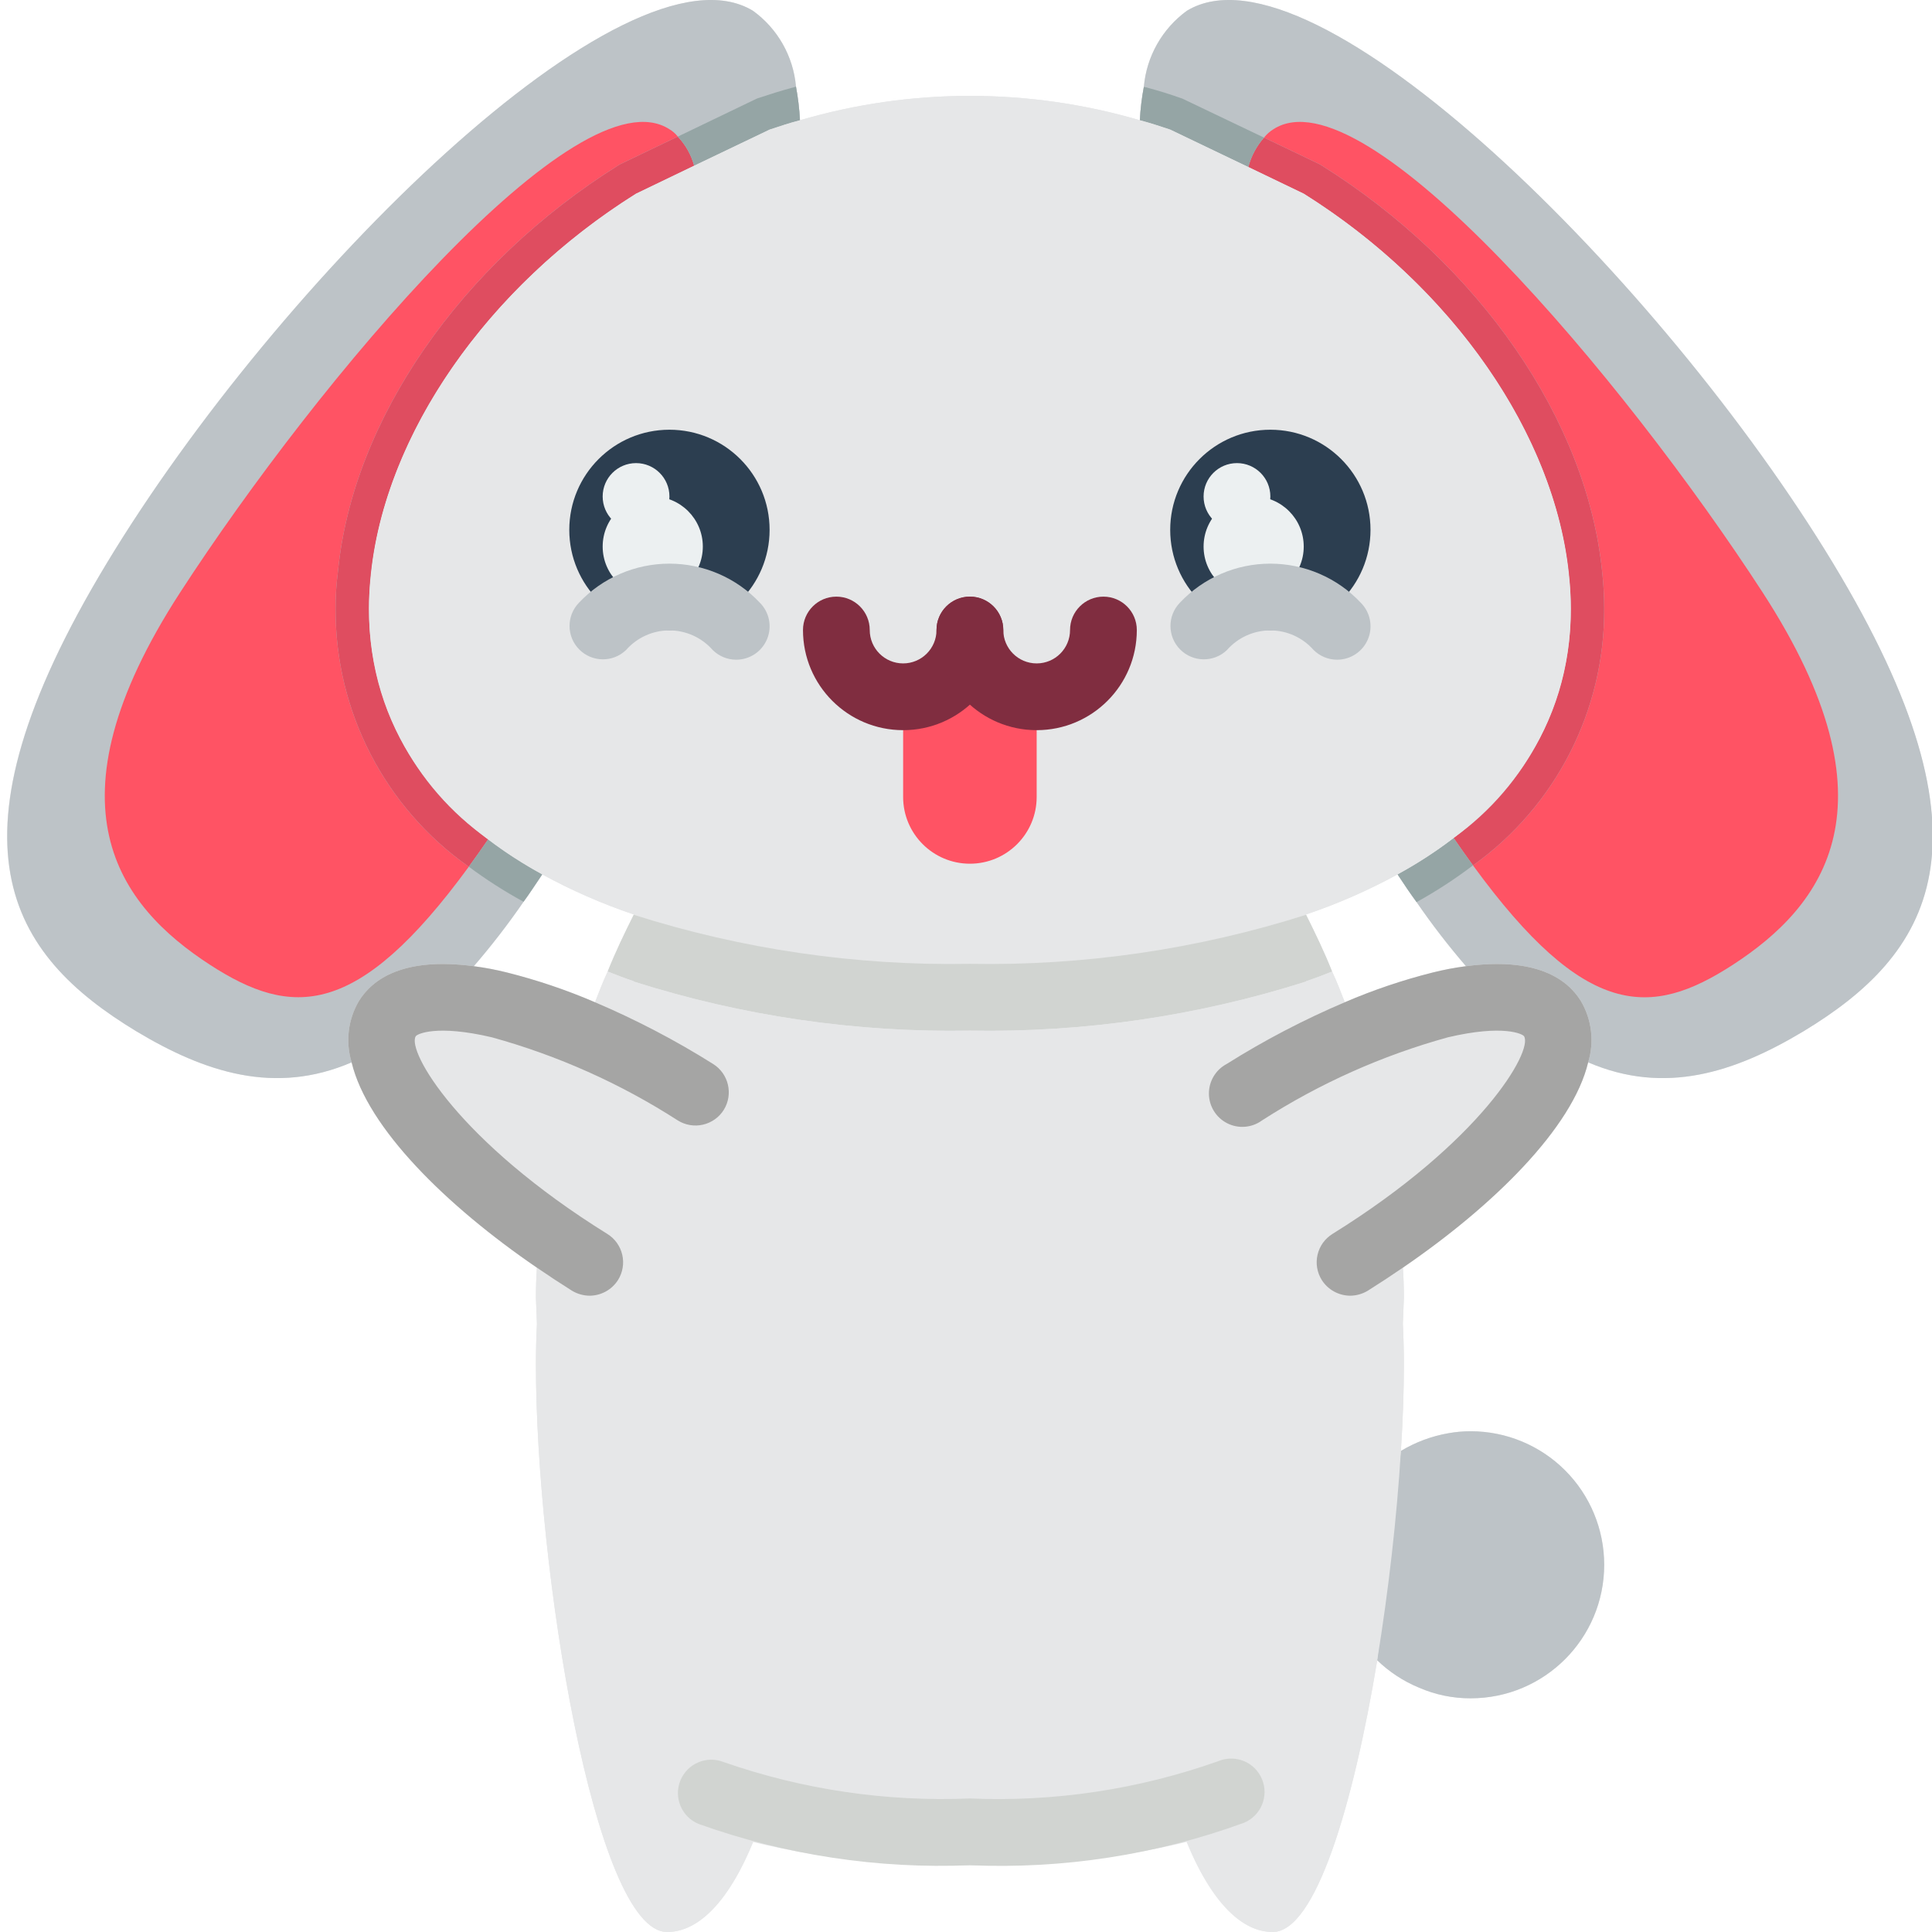
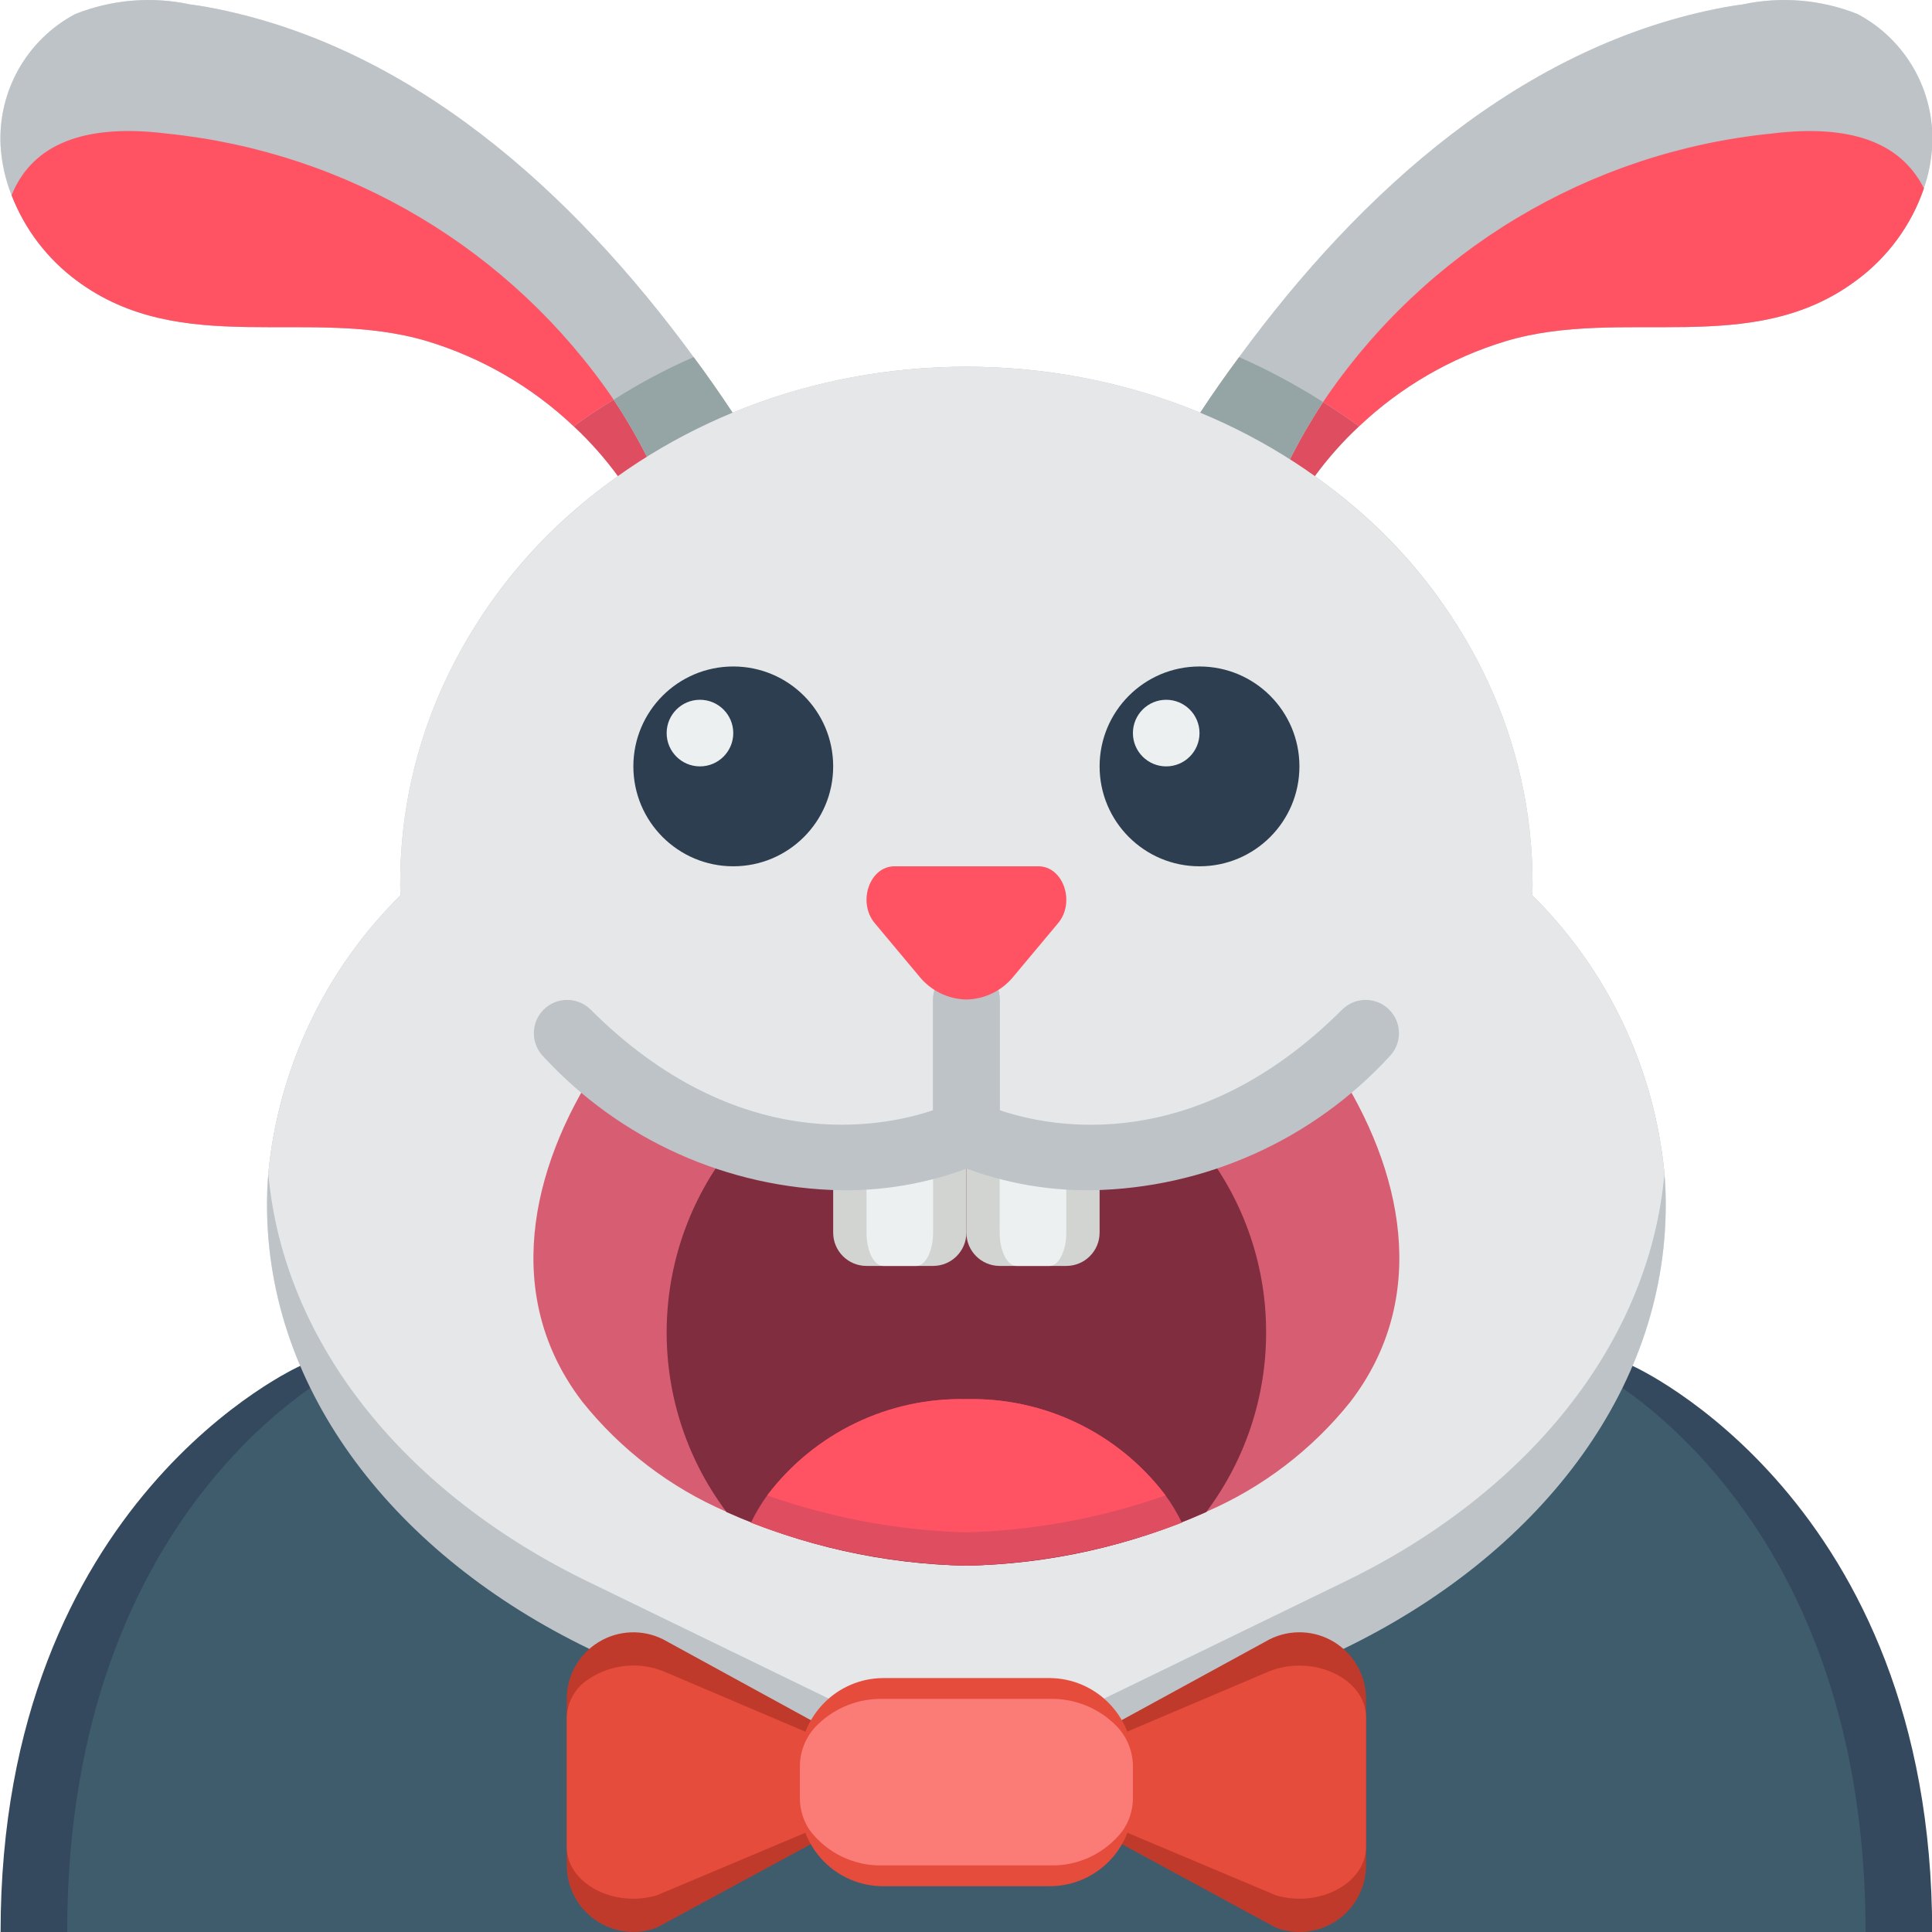
- <svg xmlns="http://www.w3.org/2000/svg" height="510pt" viewBox="-1 0 510 510.869" width="510pt">
-   <path d="m483.223 148.852c-45.109-74.508-137.355-166.227-170.812-146.012-6.527 4.746-10.684 12.09-11.387 20.129-.551 2.914-.902 5.863-1.059 8.828-29.34-8.594-60.527-8.594-89.867 0-.152-2.992-.508-5.973-1.059-8.918-.703-8.016-4.859-15.328-11.387-20.039-33.457-20.215-125.707 71.504-170.816 146.012-45.109 74.504-25.598 103.633 7.77 123.848 18.098 10.859 36.633 16.949 56.938 8.211 4.148 17.301 24.984 37.871 48.992 54.289-.176 2.648-.262 5.297-.262 7.945l.262 6.711v.352c-.176 3.531-.262 7.062-.262 10.594 0 53.672 15.535 150.066 34.691 150.066 8.773 0 16.641-8.984 22.703-23.789 18.777 4.512 38.059 6.574 57.363 6.137 19.312.422 38.598-1.652 57.379-6.18 6.074 14.812 13.938 23.832 22.715 23.832 11.297 0 21.273-33.453 27.629-71.855 3.188 3.09 6.934 5.543 11.035 7.238 4.305 1.879 8.957 2.84 13.656 2.824 19.5 0 35.309-15.809 35.309-35.309s-15.809-35.309-35.309-35.309c-1.984-.004-3.965.172-5.914.527-4.434.773-8.684 2.359-12.535 4.68.527-8.121.793-15.891.793-22.863 0-3.531-.09-7.062-.266-10.594v-.352l.266-6.711c0-2.648-.09-5.297-.266-7.945 24.012-16.418 44.844-36.988 48.992-54.289 20.305 8.738 38.844 2.648 56.941-8.211 33.367-20.215 52.789-49.344 7.766-123.848zm-69.824 3.352c-1.25-11.613-4.391-22.945-9.305-33.543 6.246 13.234 9.598 27.648 9.832 42.285-.016 3.504-.262 7.004-.738 10.477.477-3.473.723-6.973.738-10.477 0-2.922-.176-5.84-.527-8.742zm-39.25-76.262c-.883-.934-1.844-1.871-2.797-2.797.953.926 1.871 1.863 2.797 2.797zm14.004 141.242c2.012-1.766 3.91-3.664 5.711-5.586-1.801 1.914-3.691 3.785-5.711 5.578zm-5.211 4.414c-1.066.812-2.234 1.582-3.344 2.367 2.102-1.488 4.117-3.039 6.047-4.652-.91.75-1.73 1.543-2.703 2.277zm12.449-11.547c2.227-2.512 4.293-5.164 6.18-7.945-1.887 2.781-3.953 5.434-6.18 7.945zm6.707-8.758c1.602-2.434 3.055-4.961 4.352-7.574-1.309 2.613-2.777 5.145-4.395 7.574zm5.555-10.246c.934-2.102 1.77-4.25 2.504-6.445-.773 2.207-1.613 4.344-2.551 6.445zm3.531-9.648c.625-2.242 1.121-4.555 1.535-6.906-.496 2.352-.988 4.664-1.617 6.906zm-7.789-64.441c-.73-1.562-1.535-3.109-2.34-4.652.727 1.551 1.527 3.09 2.281 4.66zm-3.672-7.203c-.758-1.387-1.57-2.754-2.383-4.133.699 1.387 1.582 2.754 2.305 4.141zm-4.176-7.062c-.785-1.262-1.613-2.516-2.453-3.762.758 1.227 1.59 2.48 2.375 3.742zm-4.652-6.957c-.828-1.176-1.68-2.336-2.551-3.477.824 1.145 1.648 2.301 2.473 3.457zm-5.215-6.824c-.883-1.094-1.766-2.172-2.648-3.25.934 1.105 1.809 2.184 2.648 3.25zm-5.562-6.602c-.898-1.02-1.812-2.027-2.734-3.02.953 1.016 1.875 2.031 2.77 3.043zm-19.422-18.539c-.883-.734-1.766-1.484-2.699-2.207.98.742 1.863 1.492 2.762 2.227zm-7.59-5.852c-.777-.566-1.527-1.148-2.312-1.703.848.57 1.598 1.156 2.375 1.719zm14.531 11.828c-.938-.883-1.855-1.703-2.809-2.535 1.016.848 1.934 1.707 2.867 2.551zm-23.711 172.059c8.355-2.82 16.449-6.363 24.188-10.594 3.223-1.766 6.258-3.664 9.188-5.633-2.922 1.969-5.949 3.875-9.188 5.633 1.676 2.559 3.352 5.031 5.031 7.328 4.043 5.883 8.402 11.539 13.062 16.949-2.973.383-5.918.945-8.824 1.676-7.938 1.996-15.703 4.621-23.219 7.855-1.059-2.734-2.117-5.473-3.355-8.121-2.027-5.117-4.414-10.062-6.883-15.008zm-247.051-70.363c-.477-3.48-.727-6.988-.742-10.496.242-14.621 3.594-29.02 9.836-42.242-4.914 10.598-8.059 21.93-9.305 33.547-.352 2.898-.531 5.816-.531 8.738.02 3.496.266 6.988.742 10.453zm28.441 48.551c1.539 1.242 3.102 2.473 4.734 3.645-.785-.574-1.645-1.102-2.402-1.695-.758-.59-1.5-1.305-2.332-1.949zm-8.254-7.559c1.484 1.547 3.004 3.074 4.629 4.531-1.625-1.457-3.145-2.984-4.629-4.531zm-8.312-10.008c1.805 2.633 3.777 5.152 5.902 7.539-2.125-2.387-4.098-4.906-5.902-7.539zm-11.301-27.816c.406 2.305.883 4.562 1.508 6.762-.617-2.199-1.059-4.457-1.508-6.762zm2.578 10.195c.688 2.047 1.473 4.043 2.34 6.004-.867-1.961-1.652-3.91-2.34-6.004zm3.785 9.18c1.074 2.094 2.254 4.129 3.531 6.102-1.277-1.98-2.457-4.027-3.531-6.129zm34.898-120.84c-.953.926-1.871 1.863-2.801 2.797.93-.934 1.848-1.871 2.801-2.797zm10.59-9.355c.883-.734 1.766-1.484 2.703-2.207-.918.723-1.801 1.473-2.703 2.207zm9.906-7.539c-.785.555-1.535 1.137-2.312 1.703.777-.582 1.527-1.168 2.312-1.703zm-14.035 10.996c-.953.832-1.871 1.688-2.809 2.535.938-.863 1.855-1.723 2.809-2.551zm-12.527 12.086c-.93 1-1.84 2.008-2.734 3.02.898-1.031 1.812-2.043 2.734-3.035zm-5.641 6.375c-.883 1.074-1.766 2.152-2.648 3.246.91-1.109 1.738-2.188 2.676-3.266zm-5.207 6.551c-.879 1.176-1.727 2.336-2.551 3.477.828-1.176 1.68-2.344 2.551-3.496zm-4.75 6.672c-.883 1.246-1.668 2.5-2.453 3.762.785-1.281 1.613-2.535 2.453-3.777zm-4.246 6.719c-.812 1.375-1.625 2.746-2.383 4.129.723-1.402 1.605-2.77 2.383-4.148zm-3.715 6.684c-.805 1.543-1.609 3.086-2.34 4.648.73-1.586 1.535-3.125 2.34-4.668zm23.594 144.832c-2.906-.73-5.855-1.293-8.828-1.676 4.691-5.438 9.082-11.125 13.152-17.039 1.68-2.293 3.27-4.766 4.945-7.238-3.09-1.703-6.02-3.531-8.828-5.43 2.836 1.891 5.746 3.727 8.828 5.43 7.738 4.23 15.832 7.773 24.188 10.594v.086c-2.473 4.945-4.855 9.891-6.887 15.008-1.234 2.648-2.293 5.387-3.352 8.121-7.52-3.234-15.281-5.859-23.219-7.855zm195.973-213.008 14.652 7.059-35.309-16.945zm-161.898 7.059 15.359-7.414 19.953-9.531zm0 0" fill="#e6e7e8" />
-   <path d="m475.457 272.699c-18.098 10.859-36.637 16.949-56.941 8.211 1.66-5.445.957-11.34-1.941-16.242-3.617-5.828-11.828-11.652-30.367-9.18-4.66-5.41-9.02-11.066-13.062-16.949-1.68-2.297-3.355-4.77-5.031-7.328 5.188-2.812 10.145-6.031 14.828-9.621 19.562-13.988 31.113-36.602 30.984-60.645 0-39.727-28.07-83.07-70.621-109.73l-14.652-7.059-20.656-9.887c-2.648-.883-5.297-1.766-8.031-2.473.156-2.965.508-5.914 1.059-8.828.703-8.039 4.859-15.383 11.387-20.129 33.457-20.215 125.703 71.504 170.812 146.012 45.109 74.504 25.602 103.633-7.766 123.848zm0 0" fill="#bdc3c7" />
-   <path d="m210.098 31.797c-2.734.707-5.383 1.59-8.031 2.473l-19.953 9.531-15.359 7.414c-42.547 26.66-70.621 70.004-70.621 109.73-.105 24.262 11.664 47.047 31.516 60.996 4.52 3.453 9.301 6.551 14.301 9.27-1.676 2.473-3.266 4.945-4.945 7.238-4.07 5.914-8.461 11.602-13.152 17.039-18.535-2.473-26.746 3.352-30.367 9.18-2.895 4.902-3.598 10.797-1.941 16.242-20.305 8.738-38.84 2.648-56.938-8.211-33.367-20.215-52.789-49.344-7.77-123.848 45.023-74.508 137.359-166.227 170.816-146.012 6.527 4.711 10.684 12.023 11.387 20.039.551 2.945.906 5.926 1.059 8.918zm0 0" fill="#bdc3c7" />
-   <path d="m177.789 36.121-15.273 7.328-.441.266c-41.84 26.215-70.266 67.441-74.148 107.43-.426 3.25-.633 6.523-.621 9.801-.133 27.137 13.023 52.625 35.223 68.234-29.484 40.344-46.875 39.902-68.414 25.953-24.098-15.625-44.402-42.195-7.945-98.426 36.461-56.23 105.316-138.152 129.414-122.527.852.5 1.602 1.16 2.207 1.941zm0 0" fill="#ff5364" />
-   <path d="m456.742 255.133c-21.629 14.035-39.02 14.391-68.68-26.305 21.895-15.656 34.832-40.969 34.691-67.883.004-3.215-.172-6.43-.527-9.625-3.973-40.164-32.398-81.391-74.242-107.605l-.441-.266-14.742-7.062c.695-.871 1.531-1.617 2.473-2.207 24.098-15.625 92.953 66.297 129.414 122.527 36.457 56.23 16.152 82.801-7.945 98.426zm0 0" fill="#ff5364" />
-   <path d="m182.113 43.801-15.359 7.414c-42.547 26.66-70.621 70.004-70.621 109.73-.105 24.262 11.664 47.047 31.516 60.996-1.766 2.562-3.441 4.945-5.121 7.238-22.199-15.609-35.355-41.098-35.223-68.234-.012-3.277.195-6.551.621-9.801 3.883-39.988 32.309-81.215 74.148-107.43l.441-.266 15.273-7.328c2.055 2.164 3.539 4.801 4.324 7.68zm0 0" fill="#df4d60" />
-   <path d="m127.648 221.941c4.52 3.453 9.301 6.551 14.301 9.27-1.676 2.473-3.266 4.945-4.945 7.238-5.035-2.75-9.871-5.844-14.477-9.27 1.68-2.293 3.355-4.676 5.121-7.238zm0 0" fill="#95a5a5" />
-   <path d="m210.098 31.797c-2.734.707-5.383 1.59-8.031 2.473l-19.953 9.531c-.785-2.879-2.27-5.516-4.324-7.68l20.922-10.062.527-.176c2.914-.973 5.738-1.855 8.652-2.648.395-.078.777-.195 1.148-.355.551 2.945.906 5.926 1.059 8.918zm0 0" fill="#95a5a5" />
-   <path d="m422.754 160.945c.141 26.914-12.797 52.227-34.691 67.883-1.676-2.297-3.355-4.68-5.121-7.238 19.562-13.988 31.113-36.602 30.984-60.645 0-39.727-28.07-83.07-70.621-109.73l-14.652-7.059c.762-2.879 2.184-5.535 4.148-7.77l14.742 7.062.441.266c41.844 26.215 70.27 67.441 74.242 107.605.355 3.195.531 6.41.527 9.625zm0 0" fill="#df4d60" />
-   <path d="m311.176 26.059 21.625 10.328c-1.965 2.234-3.387 4.891-4.148 7.77l-20.656-9.887c-2.648-.883-5.297-1.766-8.031-2.473.156-2.965.508-5.914 1.059-8.828.48.074.953.195 1.41.352 2.648.707 5.473 1.59 8.211 2.562zm0 0" fill="#95a5a5" />
-   <path d="m388.062 228.828c-4.734 3.59-9.719 6.836-14.918 9.711-1.68-2.297-3.355-4.77-5.031-7.328 5.188-2.812 10.145-6.031 14.828-9.621 1.766 2.559 3.445 4.941 5.121 7.238zm0 0" fill="#95a5a5" />
-   <path d="m422.754 413.766c0 19.5-15.809 35.309-35.309 35.309-4.707.02-9.367-.941-13.684-2.824-4.102-1.695-7.848-4.148-11.035-7.238l6.27-55.348c3.852-2.32 8.102-3.906 12.535-4.68 1.949-.355 3.93-.531 5.914-.527 9.363 0 18.344 3.719 24.969 10.34 6.621 6.621 10.34 15.605 10.34 24.969zm0 0" fill="#bdc3c7" />
-   <path d="m413.926 160.945c0 31.336-17.477 54.73-45.812 70.266-7.738 4.23-15.832 7.773-24.188 10.594v.086c-28.73 9.133-58.754 13.516-88.895 12.977-30.141.539-60.164-3.844-88.895-12.977v-.086c-8.355-2.82-16.449-6.363-24.188-10.594-28.336-15.535-45.816-38.93-45.816-70.266 0-2.922.18-5.84.531-8.742 3.617-37.164 30.633-76.27 70.09-100.988l35.312-16.945c2.648-.883 5.297-1.766 8.031-2.473 29.34-8.594 60.527-8.594 89.867 0 2.734.707 5.383 1.59 8.031 2.473l35.309 16.945c39.461 24.719 66.473 63.824 70.094 100.988.352 2.902.527 5.82.527 8.742zm0 0" fill="#e6e7e8" />
-   <path d="m350.809 256.898c-2.207.883-4.5 1.766-6.883 2.562v.086c-28.73 9.133-58.754 13.516-88.895 12.977-30.141.539-60.164-3.844-88.895-12.977v-.086c-2.383-.797-4.68-1.68-6.887-2.562 2.031-5.117 4.414-10.062 6.887-15.008 28.73 9.133 58.754 13.516 88.895 12.977 30.141.539 60.164-3.844 88.895-12.977 2.469 4.945 4.855 9.891 6.883 15.008zm0 0" fill="#d1d4d1" />
-   <path d="m410.309 276.672c-1.414 12.273-17.48 31.074-41.578 48.289.352 3.441.707 6.883.793 10.238.176 2.648.266 5.297.266 7.945l-.266 6.711v.352c.176 3.531.266 7.062.266 10.594 0 6.973-.266 14.742-.793 22.863-1.062 17.477-3.27 36.988-6.27 55.348-6.355 38.402-16.332 71.855-27.629 71.855-10.328 0-19.422-12.355-25.777-32.129-17.793 4.113-36.031 6.012-54.289 5.648-18.262.402-36.504-1.496-54.289-5.648-6.355 19.773-15.449 32.129-25.777 32.129-19.156 0-34.691-96.395-34.691-150.066 0-3.531.086-7.062.262-10.594v-.352l-.262-6.711c0-2.648.086-5.297.262-7.945.09-3.355.441-6.797.797-10.238-24.102-17.215-40.168-36.016-41.578-48.289-.488-2.512-.047-5.113 1.234-7.324 3.691-4.402 9.422-6.547 15.098-5.652 12.762.891 25.246 4.152 36.809 9.625.973-2.828 1.941-5.562 3.004-8.301 1.059-2.734 2.117-5.473 3.352-8.121 2.207.883 4.504 1.766 6.887 2.562v.086c28.73 9.133 58.754 13.516 88.895 12.977 30.141.539 60.164-3.844 88.895-12.977v-.086c2.383-.797 4.676-1.68 6.883-2.562 1.238 2.648 2.297 5.387 3.355 8.121 1.059 2.738 2.031 5.473 3 8.301 11.566-5.473 24.051-8.734 36.812-9.625 5.676-.895 11.402 1.25 15.094 5.652 1.285 2.211 1.723 4.812 1.238 7.324zm0 0" fill="#e6e7e8" />
-   <path d="m202.066 140.109c0 14.629-11.859 26.484-26.484 26.484s-26.484-11.855-26.484-26.484c0-14.625 11.859-26.48 26.484-26.48s26.484 11.855 26.484 26.48zm0 0" fill="#2c3e50" />
-   <path d="m255.031 493.215c-24.395 1.016-48.758-2.691-71.742-10.922-4.492-1.852-6.645-6.992-4.809-11.492 1.836-4.5 6.965-6.672 11.473-4.855 20.895 7.277 42.973 10.539 65.078 9.613 22.324.961 44.629-2.391 65.684-9.867 4.5-1.879 9.672.246 11.547 4.746 1.879 4.5-.246 9.672-4.746 11.547-23.191 8.473-47.82 12.289-72.484 11.23zm0 0" fill="#d1d4d1" />
-   <path d="m189.973 293.445c-1.238 1.992-3.219 3.41-5.508 3.941-2.285.531-4.688.129-6.676-1.117-15.184-9.77-31.762-17.18-49.168-21.98-14.656-3.441-19.773-.883-20.129-.266-2.383 3.887 11.301 27.809 50.672 52.262 1.992 1.238 3.41 3.219 3.941 5.504.527 2.285.129 4.688-1.117 6.676-1.633 2.57-4.461 4.133-7.504 4.152-1.648-.016-3.266-.473-4.68-1.324-3.09-1.945-6.18-3.973-9.27-6.094-24.008-16.418-44.844-36.988-48.992-54.289-1.656-5.445-.953-11.34 1.941-16.242 3.621-5.828 11.832-11.652 30.367-9.18 2.973.383 5.922.945 8.828 1.676 7.938 1.996 15.699 4.621 23.219 7.855 10.832 4.605 21.281 10.066 31.246 16.332 4.098 2.574 5.359 7.969 2.828 12.094zm0 0" fill="#a5a5a4" />
-   <path d="m418.516 280.91c-4.148 17.301-24.98 37.871-48.992 54.289-3.09 2.121-6.18 4.148-9.27 6.094-1.41.852-3.027 1.309-4.676 1.324-3.047-.02-5.871-1.582-7.504-4.152-1.246-1.988-1.648-4.391-1.117-6.676.531-2.285 1.949-4.266 3.941-5.504 39.371-24.453 53.055-48.375 50.672-52.262-.355-.617-5.477-3.176-20.129.266-17.406 4.801-33.984 12.211-49.168 21.98-2.668 1.953-6.203 2.25-9.156.773-2.957-1.477-4.84-4.48-4.883-7.785-.043-3.305 1.762-6.355 4.68-7.906 9.969-6.266 20.418-11.727 31.25-16.332 7.516-3.234 15.281-5.859 23.219-7.855 2.906-.73 5.852-1.293 8.824-1.676 18.539-2.473 26.75 3.352 30.367 9.18 2.898 4.902 3.602 10.797 1.941 16.242zm0 0" fill="#a5a5a4" />
-   <path d="m175.582 131.281c0 4.879-3.953 8.828-8.828 8.828s-8.828-3.949-8.828-8.828c0-4.875 3.953-8.824 8.828-8.824s8.828 3.949 8.828 8.824zm0 0" fill="#ecf0f1" />
-   <path d="m184.41 144.523c0 7.312-5.93 13.242-13.242 13.242s-13.242-5.93-13.242-13.242 5.93-13.242 13.242-13.242 13.242 5.93 13.242 13.242zm0 0" fill="#ecf0f1" />
-   <path d="m360.961 140.109c0 14.629-11.855 26.484-26.48 26.484-14.629 0-26.484-11.855-26.484-26.484 0-14.625 11.855-26.48 26.484-26.48 14.625 0 26.48 11.855 26.48 26.48zm0 0" fill="#2c3e50" />
-   <path d="m334.48 131.281c0 4.879-3.953 8.828-8.828 8.828s-8.828-3.949-8.828-8.828c0-4.875 3.953-8.824 8.828-8.824s8.828 3.949 8.828 8.824zm0 0" fill="#ecf0f1" />
-   <path d="m343.305 144.523c0 7.312-5.926 13.242-13.238 13.242s-13.242-5.93-13.242-13.242 5.93-13.242 13.242-13.242 13.238 5.93 13.238 13.242zm0 0" fill="#ecf0f1" />
-   <path d="m193.238 174.441c-2.344 0-4.586-.93-6.242-2.586-2.898-3.289-7.07-5.168-11.453-5.16-4.383.004-8.551 1.898-11.438 5.195-3.477 3.332-8.984 3.262-12.375-.156-3.395-3.422-3.418-8.93-.055-12.379 6.207-6.582 14.852-10.312 23.898-10.312 9.043 0 17.688 3.73 23.895 10.312 2.535 2.52 3.301 6.324 1.934 9.629-1.363 3.305-4.59 5.461-8.164 5.457zm0 0" fill="#bdc3c7" />
-   <path d="m352.133 174.441c-2.34 0-4.586-.93-6.238-2.586-2.898-3.289-7.074-5.168-11.453-5.16-4.383.004-8.551 1.898-11.438 5.195-3.477 3.332-8.988 3.262-12.379-.156-3.391-3.422-3.414-8.93-.051-12.379 6.207-6.582 14.852-10.312 23.895-10.312 9.047 0 17.691 3.73 23.898 10.312 2.535 2.52 3.297 6.324 1.934 9.629-1.367 3.305-4.59 5.461-8.168 5.457zm0 0" fill="#bdc3c7" />
-   <path d="m237.375 184.25v26.48c0 9.75 7.906 17.656 17.656 17.656s17.656-7.906 17.656-17.656v-26.48zm0 0" fill="#ff5364" />
-   <g fill="#802d40">
-     <path d="m237.375 193.074c-14.625 0-26.48-11.855-26.48-26.48 0-4.875 3.949-8.828 8.824-8.828s8.828 3.953 8.828 8.828 3.953 8.828 8.828 8.828 8.828-3.953 8.828-8.828 3.953-8.828 8.828-8.828 8.828 3.953 8.828 8.828c0 14.625-11.859 26.48-26.484 26.48zm0 0" />
-     <path d="m272.688 193.074c-14.629 0-26.484-11.855-26.484-26.48 0-4.875 3.953-8.828 8.828-8.828s8.828 3.953 8.828 8.828 3.949 8.828 8.828 8.828c4.875 0 8.824-3.953 8.824-8.828s3.953-8.828 8.828-8.828 8.828 3.953 8.828 8.828c0 14.625-11.855 26.48-26.48 26.48zm0 0" />
-   </g>
+ <svg xmlns="http://www.w3.org/2000/svg" height="512pt" viewBox="0 0 512 512.108" width="512pt">
+   <path d="m492.328 3.727c-9.672-3.852-20.273-4.742-30.453-2.559-1.504.176-3.09.441-4.594.707-53.668 9.887-96.836 48.992-128.883 92.777-3.617 4.855-7.059 9.797-10.328 14.742l1.156.637c-40.34-17.09-85.891-17.09-126.234 0l1.113-.621c-3.266-4.941-6.707-9.887-10.328-14.742-32.016-43.801-75.184-82.906-128.855-92.793-1.5-.266-3.09-.531-4.59-.707-10.184-2.184-20.781-1.293-30.457 2.559-12.801 6.801-20.508 20.395-19.773 34.871.266 4.512 1.246 8.949 2.914 13.152 3.488 9.008 9.457 16.844 17.215 22.598 27.805 20.746 61.793 6.797 92.863 16.066 14.562 4.398 27.891 12.137 38.93 22.598 4.324 4.031 8.258 8.469 11.742 13.242l.539-.301c-35.93 24.332-57.691 64.695-58.27 108.086 0 1.059 0 2.207.086 3.266-19.934 19.688-32.332 45.738-35.043 73.621.086.09.086.09 0 .18-.266 2.734-.355 5.473-.355 8.297 0 49.434 34.074 92.867 85.453 117.672l99.926 48.551 99.93-48.551c51.375-24.805 85.449-68.238 85.449-117.672 0-2.824-.086-5.562-.352-8.297-.09-.09-.09-.09 0-.18-2.711-27.883-15.113-53.934-35.047-73.621.09-1.059.09-2.207.09-3.266-.582-43.418-22.371-83.805-58.344-108.129l.609.344c3.488-4.773 7.418-9.211 11.742-13.242 11.039-10.461 24.371-18.199 38.93-22.598 31.074-9.27 65.059 4.68 92.867-16.066 8.309-6.113 14.559-14.609 17.918-24.363v-.09c1.27-3.641 2.012-7.445 2.207-11.297.734-14.477-6.973-28.07-19.773-34.871zm0 0" fill="#e6e7e8" />
+   <path d="m194.133 109.395-22.332 12.445c-2.723-5.484-5.789-10.793-9.184-15.891-3.656 2.16-7.191 4.52-10.594 7.062-11.039-10.461-24.367-18.199-38.93-22.598-31.07-9.27-65.059 4.68-92.863-16.066-7.758-5.754-13.727-13.59-17.215-22.598-1.668-4.203-2.648-8.641-2.914-13.152-.734-14.477 6.973-28.07 19.773-34.871 9.676-3.852 20.273-4.742 30.457-2.559 1.5.176 3.09.441 4.59.707 53.672 9.887 96.84 48.992 128.883 92.777 3.617 4.855 7.062 9.797 10.328 14.742zm0 0" fill="#bdc3c7" />
+   <path d="m512.102 38.598c-.195 3.852-.938 7.656-2.207 11.297v.09c-3.359 9.754-9.609 18.25-17.918 24.363-27.809 20.746-61.793 6.797-92.867 16.066-14.559 4.398-27.891 12.137-38.93 22.598-3.09-2.293-6.27-4.414-9.535-6.441-3.344 5.078-6.379 10.355-9.09 15.801l-23.484-12.977c3.27-4.945 6.711-9.887 10.328-14.742 32.047-43.785 75.215-82.891 128.883-92.777 1.504-.266 3.09-.531 4.594-.707 10.18-2.184 20.781-1.293 30.453 2.559 12.801 6.801 20.508 20.395 19.773 34.871zm0 0" fill="#bdc3c7" />
+   <path d="m162.617 105.949c-3.656 2.16-7.191 4.52-10.594 7.062-11.039-10.461-24.367-18.199-38.93-22.598-31.07-9.27-65.059 4.68-92.863-16.066-7.758-5.754-13.727-13.59-17.215-22.598 4.766-11.742 16.508-19.422 41.227-16.332 47.93 4.898 91.254 30.711 118.375 70.531zm0 0" fill="#ff5364" />
+   <path d="m509.895 49.895v.09c-3.359 9.754-9.609 18.25-17.918 24.363-27.809 20.746-61.793 6.797-92.867 16.066-14.559 4.398-27.891 12.137-38.93 22.598-3.09-2.293-6.27-4.414-9.535-6.441 27.035-40.188 70.547-66.266 118.73-71.152 23.395-2.914 35.137 3.797 40.52 14.477zm0 0" fill="#ff5364" />
+   <path d="m432.652 362.039s79.449 35.312 79.449 150.07h-512c0-114.758 79.449-150.07 79.449-150.07zm0 0" fill="#35495e" />
+   <path d="m420.48 362.039s73.965 35.312 73.965 150.07h-476.688c0-114.758 73.965-150.07 73.965-150.07zm0 0" fill="#3f5c6c" />
+   <path d="m441.48 319.402c0 49.434-34.074 92.867-85.449 117.672l-99.93 48.551-99.926-48.551c-51.379-24.805-85.453-68.238-85.453-117.672 0-2.824.09-5.562.355-8.297.086-.09.086-.09 0-.18 2.711-27.883 15.109-53.934 35.043-73.621-.086-1.059-.086-2.207-.086-3.266 0-75.562 67.176-136.828 150.066-136.828 82.891 0 150.07 61.266 150.07 136.828 0 1.059 0 2.207-.09 3.266 19.934 19.688 32.336 45.738 35.047 73.621-.09.09-.09.09 0 .18.266 2.734.352 5.473.352 8.297zm0 0" fill="#bdc3c7" />
+   <path d="m171.801 121.84-8.035 4.414c-3.484-4.773-7.418-9.211-11.742-13.242 3.402-2.543 6.938-4.902 10.594-7.062 3.395 5.098 6.461 10.406 9.184 15.891zm0 0" fill="#df4d60" />
+   <path d="m194.133 109.395-22.332 12.445c-2.723-5.484-5.789-10.793-9.184-15.891 6.754-4.316 13.84-8.098 21.188-11.297 3.617 4.855 7.062 9.797 10.328 14.742zm0 0" fill="#95a5a5" />
+   <path d="m360.18 113.012c-4.324 4.031-8.254 8.469-11.742 13.242l-6.883-3.883c2.711-5.445 5.746-10.723 9.09-15.801 3.266 2.027 6.445 4.148 9.535 6.441zm0 0" fill="#df4d60" />
+   <path d="m350.645 106.57c-3.344 5.078-6.379 10.355-9.09 15.801l-23.484-12.977c3.27-4.945 6.711-9.887 10.328-14.742 7.707 3.406 15.141 7.391 22.246 11.918zm0 0" fill="#95a5a5" />
+   <path d="m441.129 310.926c-.09.09-.09.09 0 .18-4.062 45.551-36.988 85.098-85.098 108.312l-99.93 48.551-99.926-48.551c-48.113-23.215-81.039-62.762-85.098-108.312.086-.09.086-.09 0-.18 2.711-27.883 15.109-53.934 35.043-73.621-.086-1.059-.086-2.207-.086-3.266 0-75.562 67.176-136.828 150.066-136.828 82.891 0 150.07 61.266 150.07 136.828 0 1.059 0 2.207-.09 3.266 19.934 19.688 32.336 45.738 35.047 73.621zm0 0" fill="#e6e7e8" />
+   <path d="m357.883 371.574c-10.145 12.676-23.234 22.676-38.133 29.129 0 .051-.039.09-.09.09-20.02 8.949-41.633 13.781-63.559 14.211-21.926-.43-43.539-5.262-63.559-14.211-.047 0-.086-.039-.086-.09-14.898-6.453-27.992-16.453-38.137-29.129-21.273-27.719-13.859-61.617 3.973-88.984l.617-.793c10.578 9.195 22.883 16.188 36.195 20.566 19.906 6.773 41.605 6.02 60.996-2.117 19.391 8.137 41.09 8.891 61 2.117 13.312-4.379 25.617-11.371 36.191-20.566l.617.793c17.832 27.367 25.25 61.266 3.973 88.984zm0 0" fill="#d75e72" />
+   <path d="m335.551 353.211c.012 17.125-5.535 33.789-15.801 47.492 0 .051-.039.09-.09.09-20.02 8.949-41.633 13.781-63.559 14.211-21.926-.43-43.539-5.262-63.559-14.211-.047 0-.086-.039-.086-.09-22.023-29.43-20.926-70.137 2.648-98.34 19.906 6.773 41.605 6.02 60.996-2.117 19.391 8.137 41.09 8.891 61 2.117 11.961 14.242 18.496 32.254 18.449 50.848zm0 0" fill="#802d40" />
+   <path d="m194.309 229.625c-14.625 0-26.48-11.855-26.48-26.48 0-14.629 11.855-26.484 26.48-26.484s26.484 11.855 26.484 26.484c0 14.625-11.859 26.48-26.484 26.48zm0 0" fill="#2c3e50" />
+   <path d="m317.895 229.625c-14.625 0-26.48-11.855-26.48-26.48 0-14.629 11.855-26.484 26.48-26.484 14.629 0 26.484 11.855 26.484 26.484 0 14.625-11.855 26.48-26.484 26.48zm0 0" fill="#2c3e50" />
+   <path d="m220.793 306.777v19.953c0 4.875 3.953 8.824 8.828 8.824h17.652c4.875 0 8.828-3.949 8.828-8.824v-26.484zm0 0" fill="#d1d4d1" />
+   <path d="m229.621 306.777v19.953c0 4.855 1.984 8.824 4.414 8.824h8.824c2.43 0 4.414-3.969 4.414-8.824v-26.484zm0 0" fill="#ecf0f1" />
+   <path d="m256.102 300.246v26.484c0 4.875 3.953 8.824 8.828 8.824h17.656c4.875 0 8.828-3.949 8.828-8.824v-19.953zm0 0" fill="#d1d4d1" />
+   <path d="m264.93 300.246v26.484c0 4.855 1.988 8.824 4.414 8.824h8.828c2.426 0 4.414-3.969 4.414-8.824v-19.953zm0 0" fill="#ecf0f1" />
+   <path d="m220.793 485.625-46.789 25.336c-5.414 2.023-11.477 1.266-16.23-2.023-4.754-3.293-7.594-8.703-7.602-14.484v-44.137c.004-6.109 3.164-11.785 8.359-15 5.191-3.219 11.68-3.52 17.152-.801l38.398 21.008 6.711 3.621zm0 0" fill="#c03a2b" />
+   <path d="m291.414 459.145 45.074-24.621c5.473-2.734 11.969-2.441 17.172.773 5.207 3.219 8.375 8.898 8.375 15.02v44.137c-.004 5.785-2.84 11.203-7.594 14.504-4.754 3.297-10.824 4.055-16.242 2.031l-46.785-25.363zm0 0" fill="#c03a2b" />
+   <path d="m220.793 482.695-46.789 19.703c-11.562 3.363-23.832-3.293-23.832-12.836v-34.32c.133-4.227 2.391-8.098 6.004-10.293 5.793-3.785 13.066-4.527 19.508-1.996l38.398 16.34 6.711 2.809zm0 0" fill="#e64c3c" />
+   <path d="m291.414 462.102 45.074-19.141c11.73-4.562 25.547 2.059 25.547 12.281v34.305c0 9.574-12.359 16.215-23.836 12.852l-46.785-19.703zm0 0" fill="#e64c3c" />
+   <path d="m313.219 403.617c-18.242 7.055-37.566 10.906-57.117 11.387-19.551-.48-38.871-4.332-57.113-11.387 1.219-2.539 2.664-4.961 4.324-7.238 12.469-16.5 32.113-25.996 52.789-25.512 20.676-.484 40.32 9.012 52.789 25.512 1.66 2.277 3.109 4.699 4.328 7.238zm0 0" fill="#df4d60" />
+   <path d="m308.891 396.379c-16.977 6-34.789 9.309-52.789 9.797-18-.488-35.812-3.797-52.789-9.797 12.469-16.5 32.113-25.996 52.789-25.512 20.676-.484 40.32 9.012 52.789 25.512zm0 0" fill="#ff5364" />
+   <path d="m222.945 315.492c-30.086-.512-58.645-13.34-79.016-35.488-3.344-3.465-3.297-8.969.109-12.375 3.402-3.402 8.91-3.453 12.375-.105 39.184 39.168 77.504 31.273 90.871 26.754v-29.34c0-4.875 3.949-8.828 8.824-8.828 4.879 0 8.828 3.953 8.828 8.828v35.309c.02 3.359-1.867 6.441-4.871 7.945-11.73 4.988-24.375 7.473-37.121 7.301zm0 0" fill="#bdc3c7" />
+   <path d="m289.258 315.492c-12.75.156-25.391-2.344-37.117-7.344-2.988-1.504-4.871-4.559-4.867-7.902v-35.309c0-4.875 3.953-8.828 8.828-8.828s8.828 3.953 8.828 8.828v29.34c13.32 4.531 51.66 12.441 90.871-26.754 3.465-3.348 8.969-3.297 12.375.105 3.406 3.406 3.453 8.91.109 12.375-20.375 22.152-48.938 34.977-79.027 35.488zm0 0" fill="#bdc3c7" />
+   <path d="m256.102 264.938c-4.914-.098-9.527-2.383-12.578-6.234l-11.715-14.008c-4.652-5.562-1.359-15.07 5.219-15.07h38.168c6.578 0 9.871 9.508 5.219 15.07l-11.715 14.008c-3.055 3.855-7.676 6.145-12.598 6.234zm0 0" fill="#ff5364" />
+   <path d="m194.309 194.316c0 4.875-3.953 8.828-8.828 8.828s-8.828-3.953-8.828-8.828 3.953-8.828 8.828-8.828 8.828 3.953 8.828 8.828zm0 0" fill="#ecf0f1" />
+   <path d="m317.895 194.316c0 4.875-3.953 8.828-8.828 8.828s-8.824-3.953-8.824-8.828 3.949-8.828 8.824-8.828 8.828 3.953 8.828 8.828zm0 0" fill="#ecf0f1" />
+   <path d="m300.242 466.867v11.035c0 12.188-9.883 22.066-22.07 22.066h-44.137c-12.191 0-22.07-9.879-22.07-22.066v-11.035c.082-12.156 9.914-21.988 22.07-22.07h44.137c12.152.082 21.988 9.914 22.07 22.07zm0 0" fill="#e64c3c" />
+   <path d="m300.242 467.969v8.828c-.039 2.996-.961 5.914-2.648 8.387-4.594 6.051-11.832 9.504-19.422 9.27h-44.137c-7.594.234-14.828-3.219-19.422-9.27-1.691-2.473-2.613-5.391-2.648-8.387v-8.828c.074-4.105 1.777-8.012 4.738-10.855 4.629-4.504 10.875-6.953 17.332-6.797h44.137c6.453-.156 12.699 2.293 17.328 6.797 2.961 2.844 4.668 6.75 4.742 10.855zm0 0" fill="#fb7b76" />
</svg>
